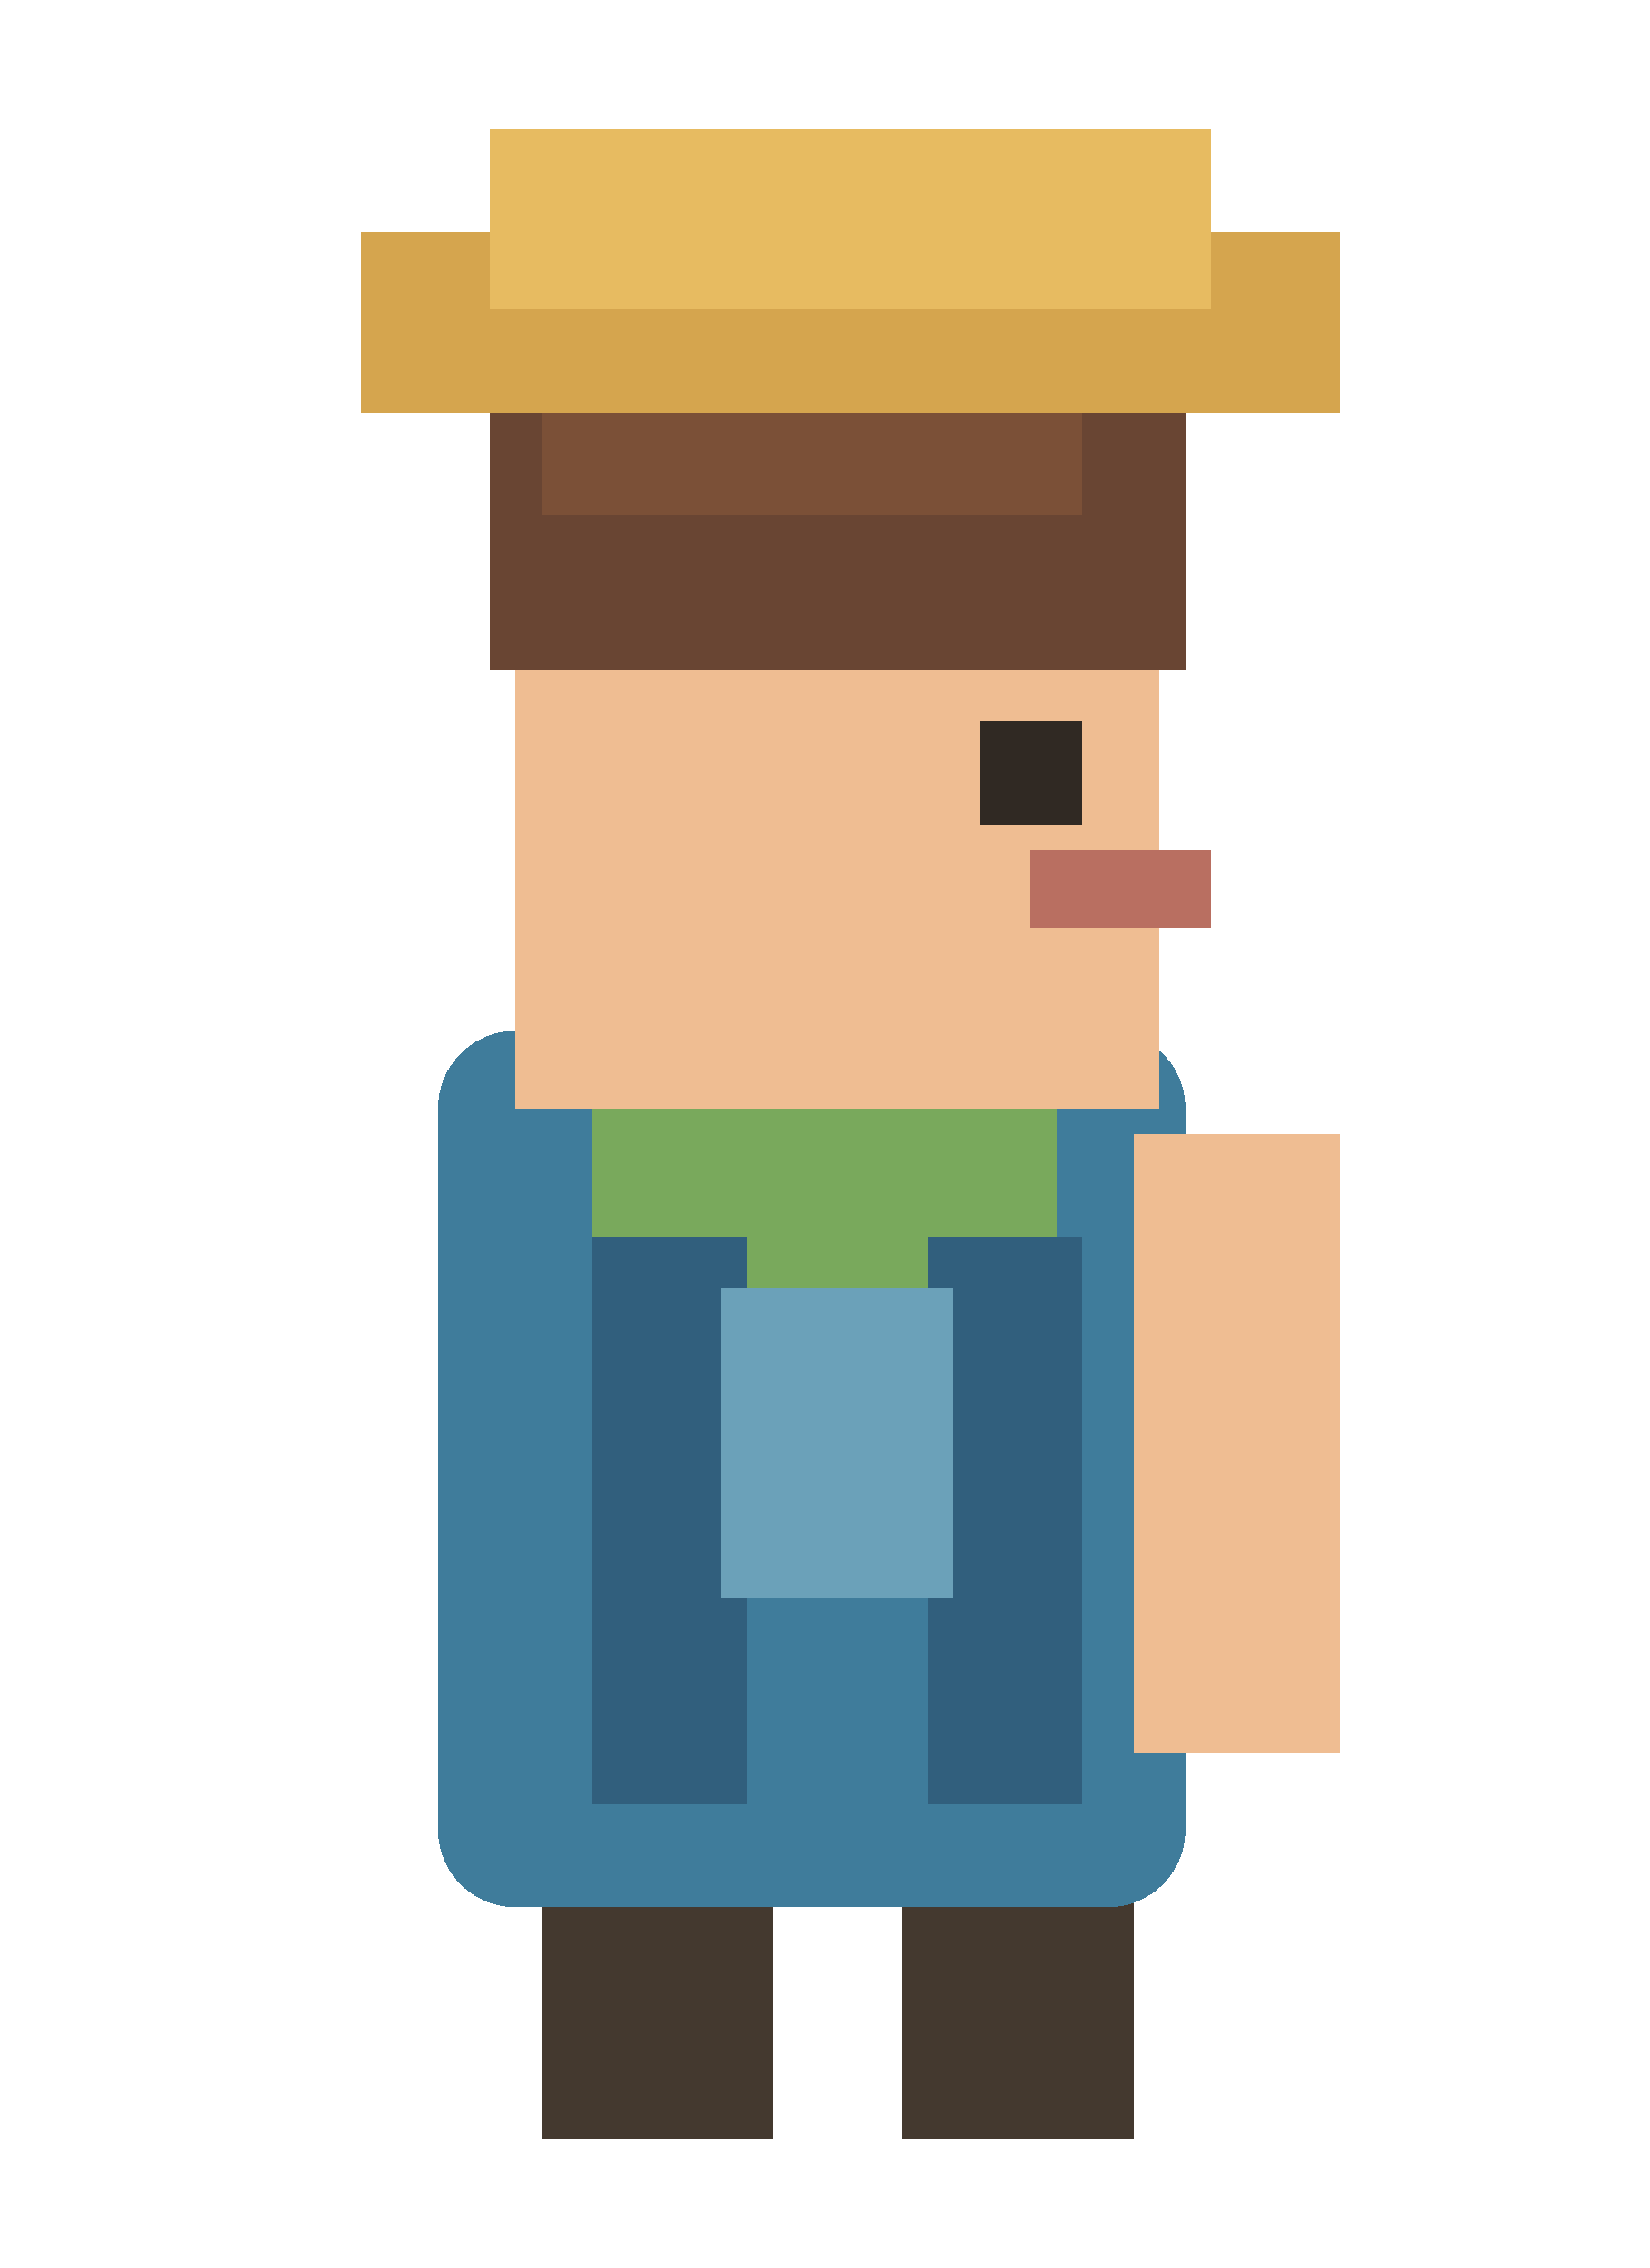
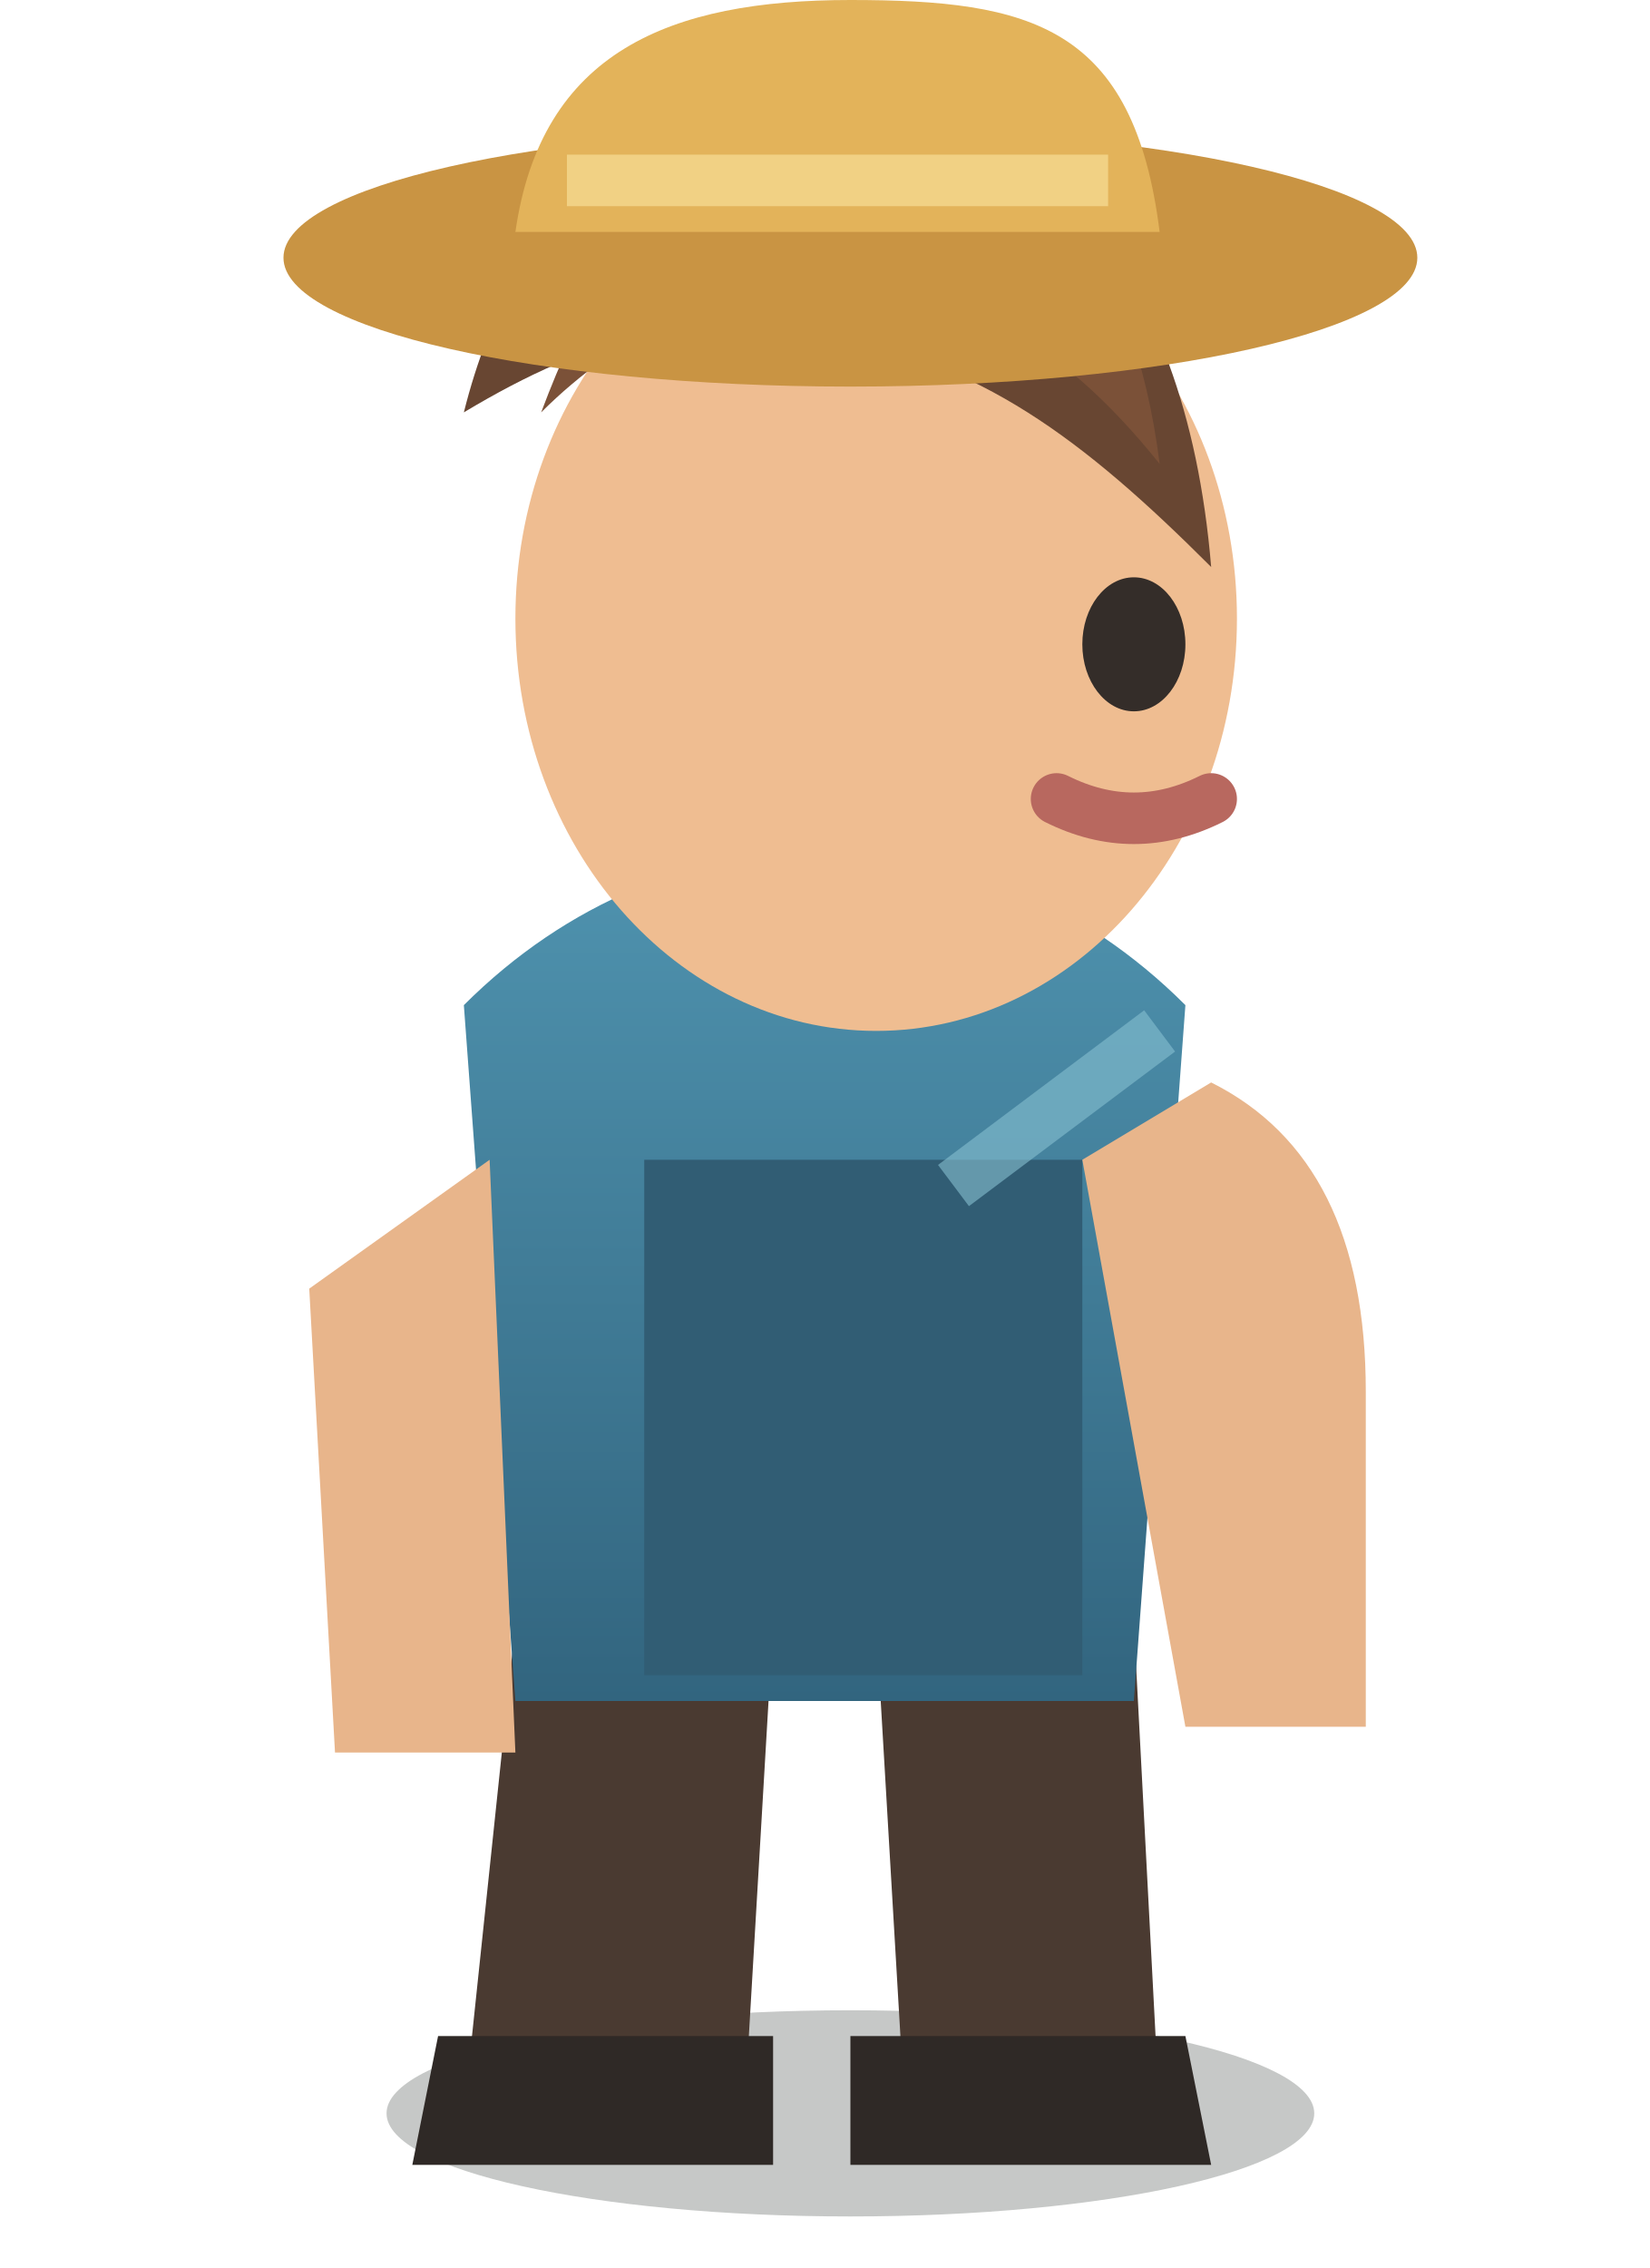
- <svg xmlns="http://www.w3.org/2000/svg" width="64" height="88" viewBox="0 0 64 88" shape-rendering="crispEdges">
-   <rect x="21" y="67" width="9" height="16" fill="#44392f" />
-   <rect x="35" y="67" width="9" height="16" fill="#44392f" />
-   <rect x="17" y="40" width="29" height="34" rx="3" fill="#3f7c9b" />
-   <rect x="23" y="38" width="18" height="14" fill="#79a95c" />
-   <rect x="44" y="44" width="8" height="24" fill="#efbd92" />
-   <rect x="20" y="19" width="25" height="24" fill="#efbd92" />
-   <rect x="19" y="15" width="27" height="11" fill="#694533" />
-   <rect x="21" y="12" width="21" height="8" fill="#7b5037" />
-   <rect x="14" y="9" width="38" height="7" fill="#d5a54e" />
-   <rect x="19" y="5" width="28" height="7" fill="#e7bb61" />
-   <rect x="38" y="28" width="4" height="4" fill="#302923" />
-   <rect x="40" y="33" width="7" height="3" fill="#b96f61" />
-   <rect x="23" y="48" width="6" height="22" fill="#315f7d" />
-   <rect x="36" y="48" width="6" height="22" fill="#315f7d" />
-   <rect x="28" y="50" width="9" height="12" fill="#6ba1b9" />
+ <svg xmlns="http://www.w3.org/2000/svg" width="64" height="88" viewBox="0 0 64 88">
+   <g transform="translate(64 0) scale(-1 1)">
+     <defs>
+       <linearGradient id="shirt" x1="0" y1="0" x2="0" y2="1">
+         <stop stop-color="#4f93af" />
+         <stop offset="1" stop-color="#32657f" />
+       </linearGradient>
+     </defs>
+     <ellipse cx="31" cy="82" rx="18" ry="4" fill="#1b241e" opacity=".25" />
+     <path d="M20 63h10l-1 17-10 2zM34 63h10l2 19-11-2z" fill="#4a3a31" />
+     <path d="M18 79h13v5H17zM34 79h13l1 5H34z" fill="#2f2926" />
+     <path d="M18 39c4-4 9-6 14-6s10 2 14 6l-2 27H20z" fill="url(#shirt)" />
+     <path d="M22 45h17v20H22z" fill="#315d74" />
+     <path d="M17 42c-4 2-6 6-6 12v13h7l4-22z" fill="#e8b58b" />
+     <path d="M45 45l7 5-1 18h-7z" fill="#e8b58b" />
+     <rect x="28" y="31" width="8" height="8" rx="3" fill="#e5ae84" />
+     <ellipse cx="30" cy="24" rx="14" ry="16" fill="#efbd91" />
+     <path d="M17 22c1-12 7-18 15-18 7 0 12 4 14 12-5-3-9-4-14-3-6 1-10 4-15 9z" fill="#684632" />
+     <path d="M19 18c4-5 8-7 13-7 4 0 8 2 11 5-3-8-7-12-12-12-7 0-11 6-12 14z" fill="#7b5138" />
+     <ellipse cx="31" cy="10" rx="22" ry="5" fill="#c99443" />
+     <path d="M19 9c1-8 5-9 12-9s12 2 13 9z" fill="#e3b35a" />
+     <path d="M21 7h21" stroke="#f1d184" stroke-width="2" />
+     <ellipse cx="20" cy="25" rx="2" ry="2.6" fill="#342d29" />
+     <path d="M17 31c2 1 4 1 6 0" fill="none" stroke="#b8685f" stroke-width="2" stroke-linecap="round" />
+     <path d="M19 40l8 6" stroke="#86bfd0" stroke-width="2" opacity=".6" />
+   </g>
</svg>
